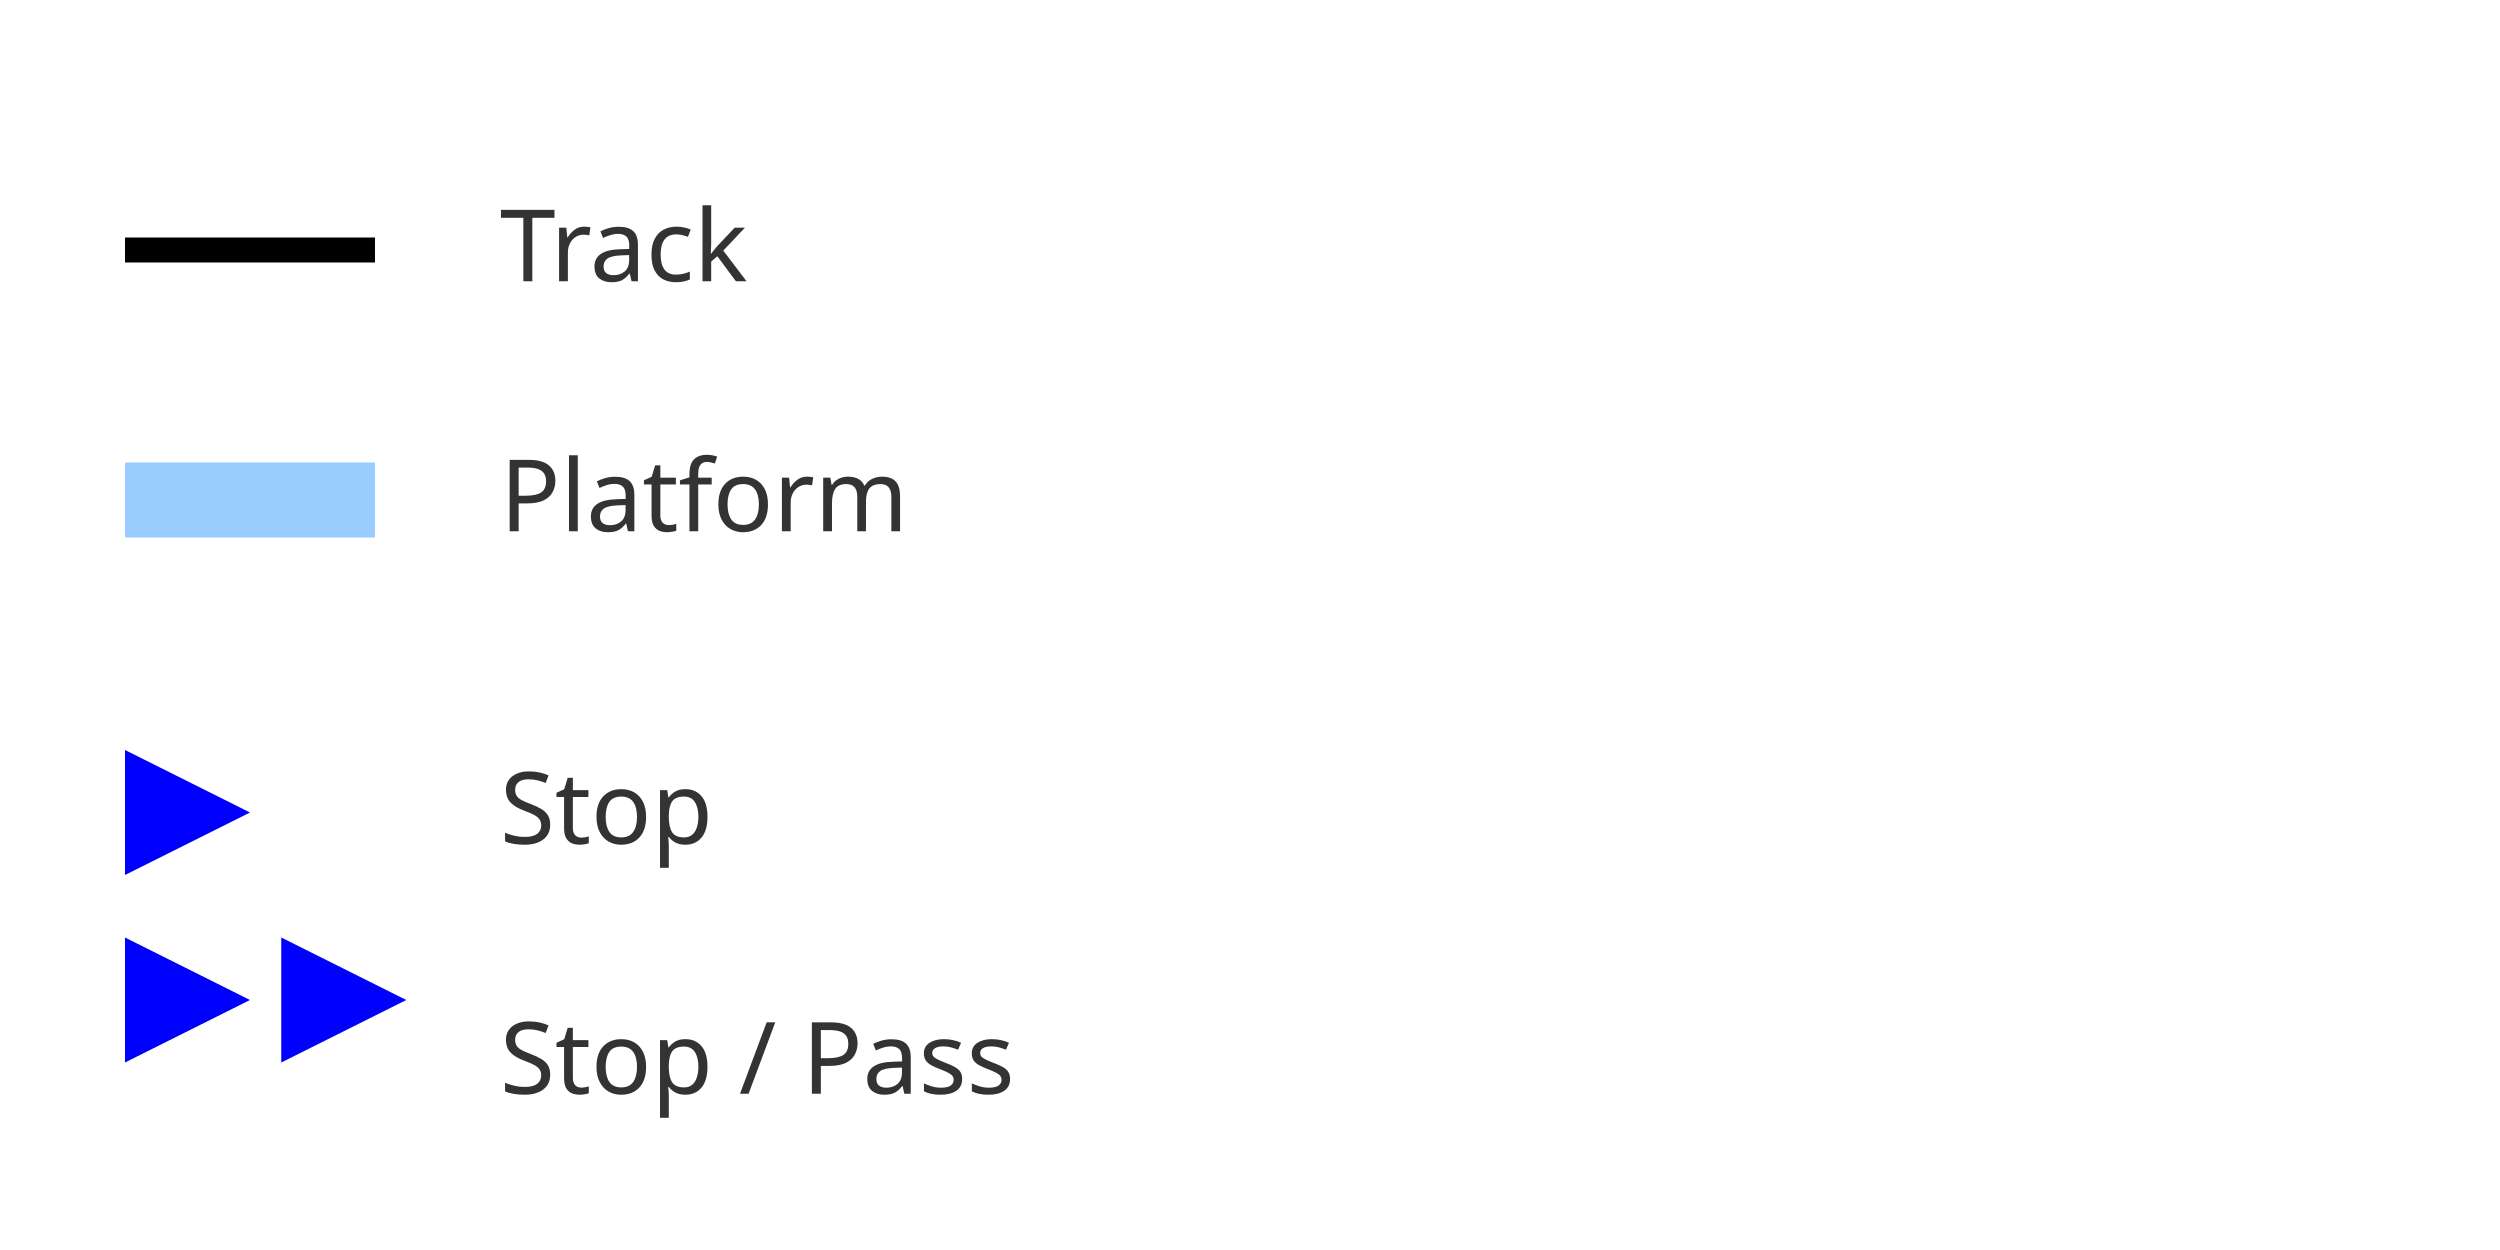
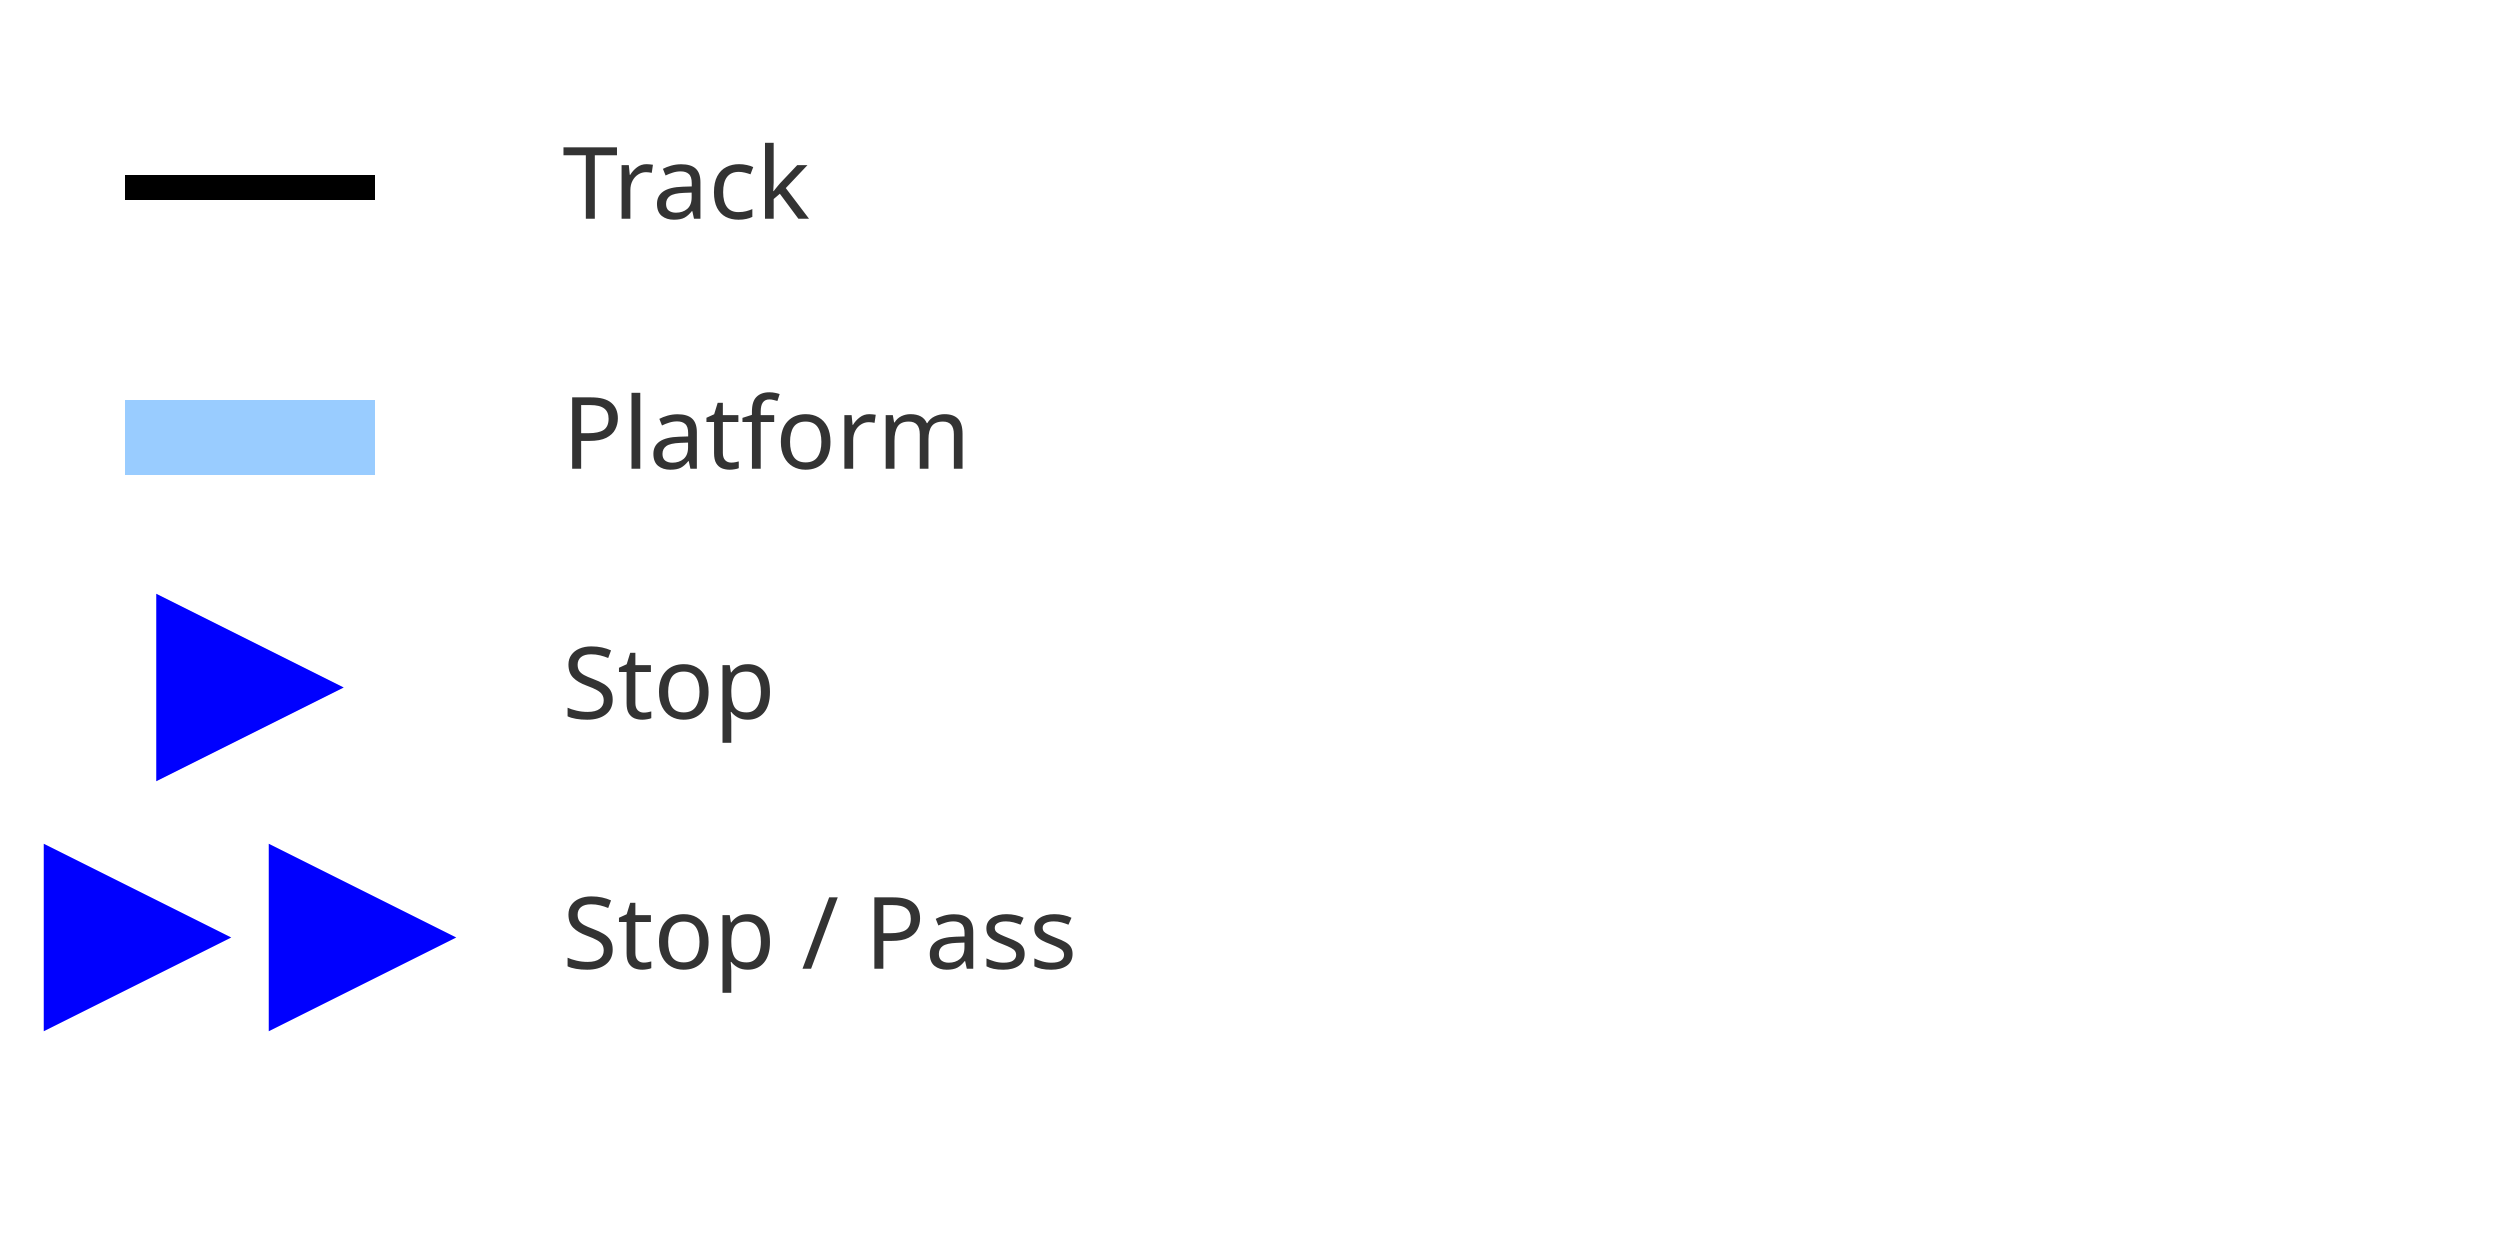
<svg xmlns="http://www.w3.org/2000/svg" viewBox="0 0 400 200" width="400" height="200">
-   <style>.text { font-family: sans-serif; font-size: 16px; fill: #333; } .track-dark { stroke: #000000; stroke-width:
-         4; } .platform { stroke: #99CCFF; stroke-width: 12; }
+   <style>
+         .text { font-family: sans-serif; font-size: 16px; fill: #333; }
+         .track-dark { stroke: #000000; stroke-width: 4; }
+         .platform { stroke: #99CCFF; stroke-width: 12; }
    </style>
-   <line class="track-dark" x1="20" y1="40" x2="60" y2="40" />
-   <text x="80" y="45" class="text">Track</text>
-   <line class="platform" x1="20" y1="80" x2="60" y2="80" />
-   <text x="80" y="85" class="text">Platform</text>
-   <polygon points="20,120 40,130 20,140" fill="#0000FF" />
-   <text x="80" y="135" class="text">Stop</text>
-   <g transform="translate(20, 160)">
-     <polygon points="0,-10 20,0 0,10" fill="#0000FF" />
-     <polygon points="25,-10 45,0 25,10" fill="#0000FF" />
+   <line class="track-dark" x1="20" y1="30" x2="60" y2="30" />
+   <text x="90" y="35" class="text">Track</text>
+   <line class="platform" x1="20" y1="70" x2="60" y2="70" />
+   <text x="90" y="75" class="text">Platform</text>
+   <g transform="translate(40, 110)">
+     <polygon points="-15,-15 15,0 -15,15" fill="#0000FF" />
  </g>
-   <text x="80" y="175" class="text">Stop / Pass</text>
+   <text x="90" y="115" class="text">Stop</text>
+   <g transform="translate(40, 150)">
+     <polygon points="-33,-15 -3,0 -33,15" fill="#0000FF" />
+     <polygon points="3,-15 33,0 3,15" fill="#0000FF" />
+   </g>
+   <text x="90" y="155" class="text">Stop / Pass</text>
</svg>
